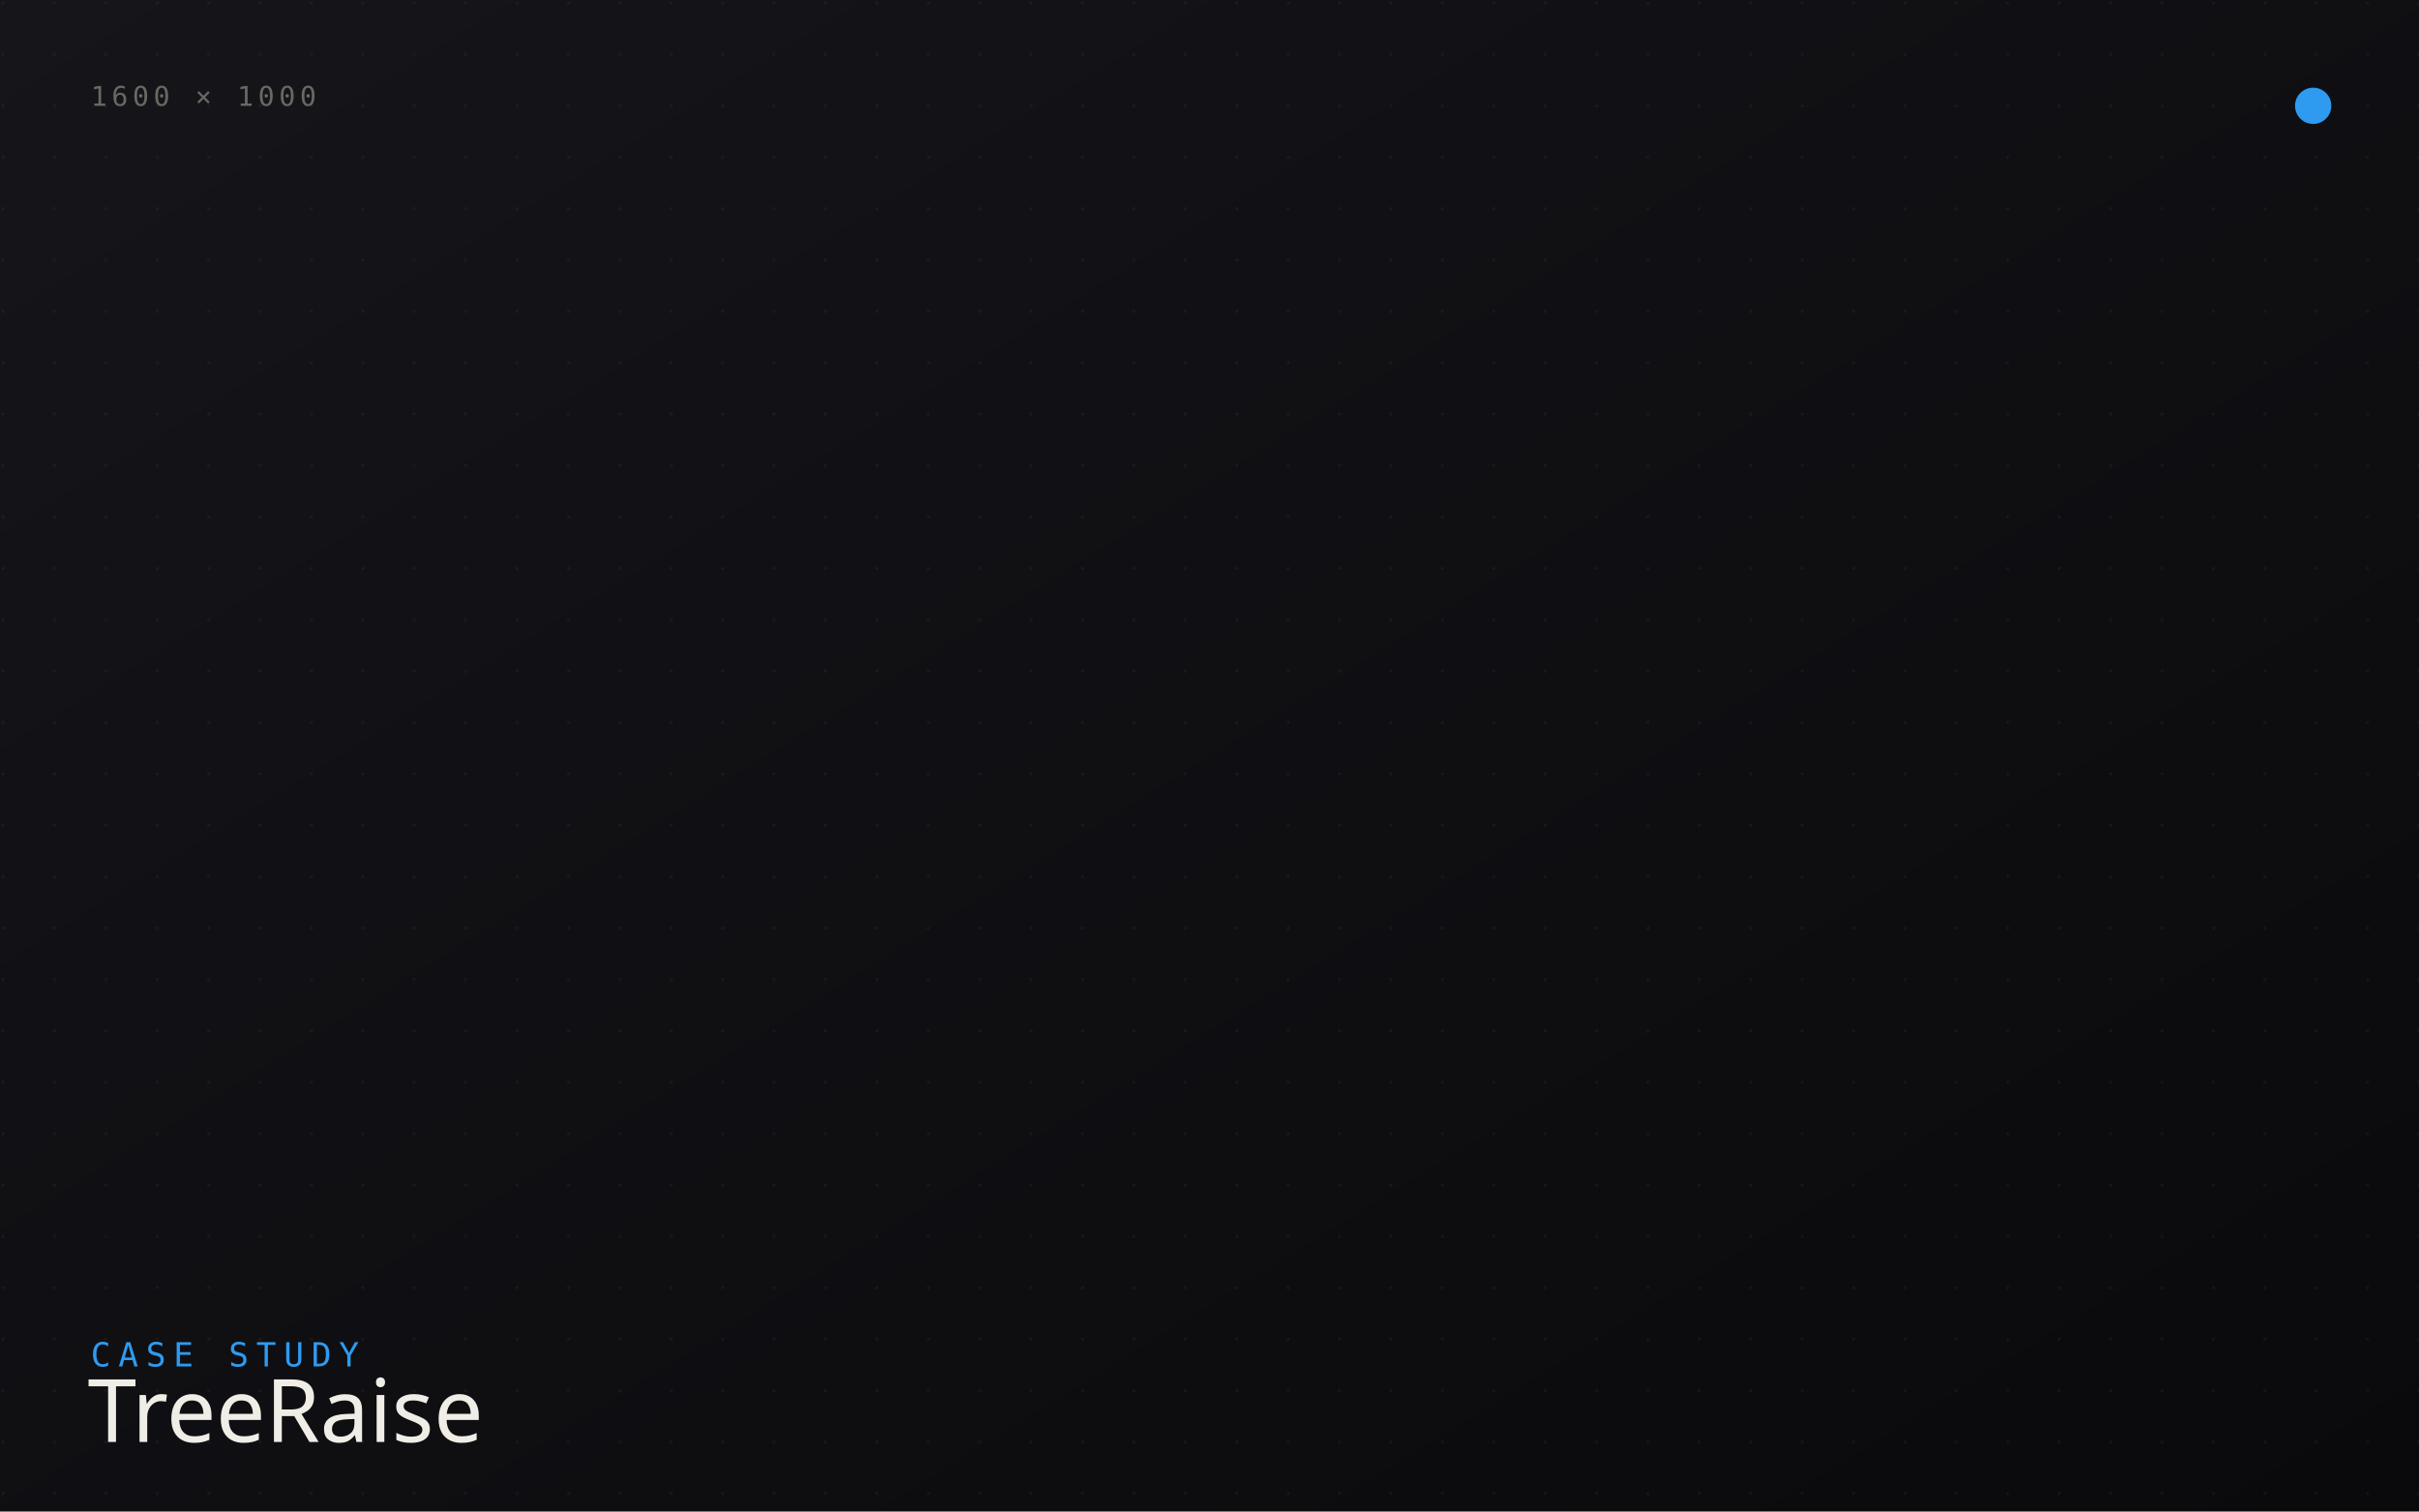
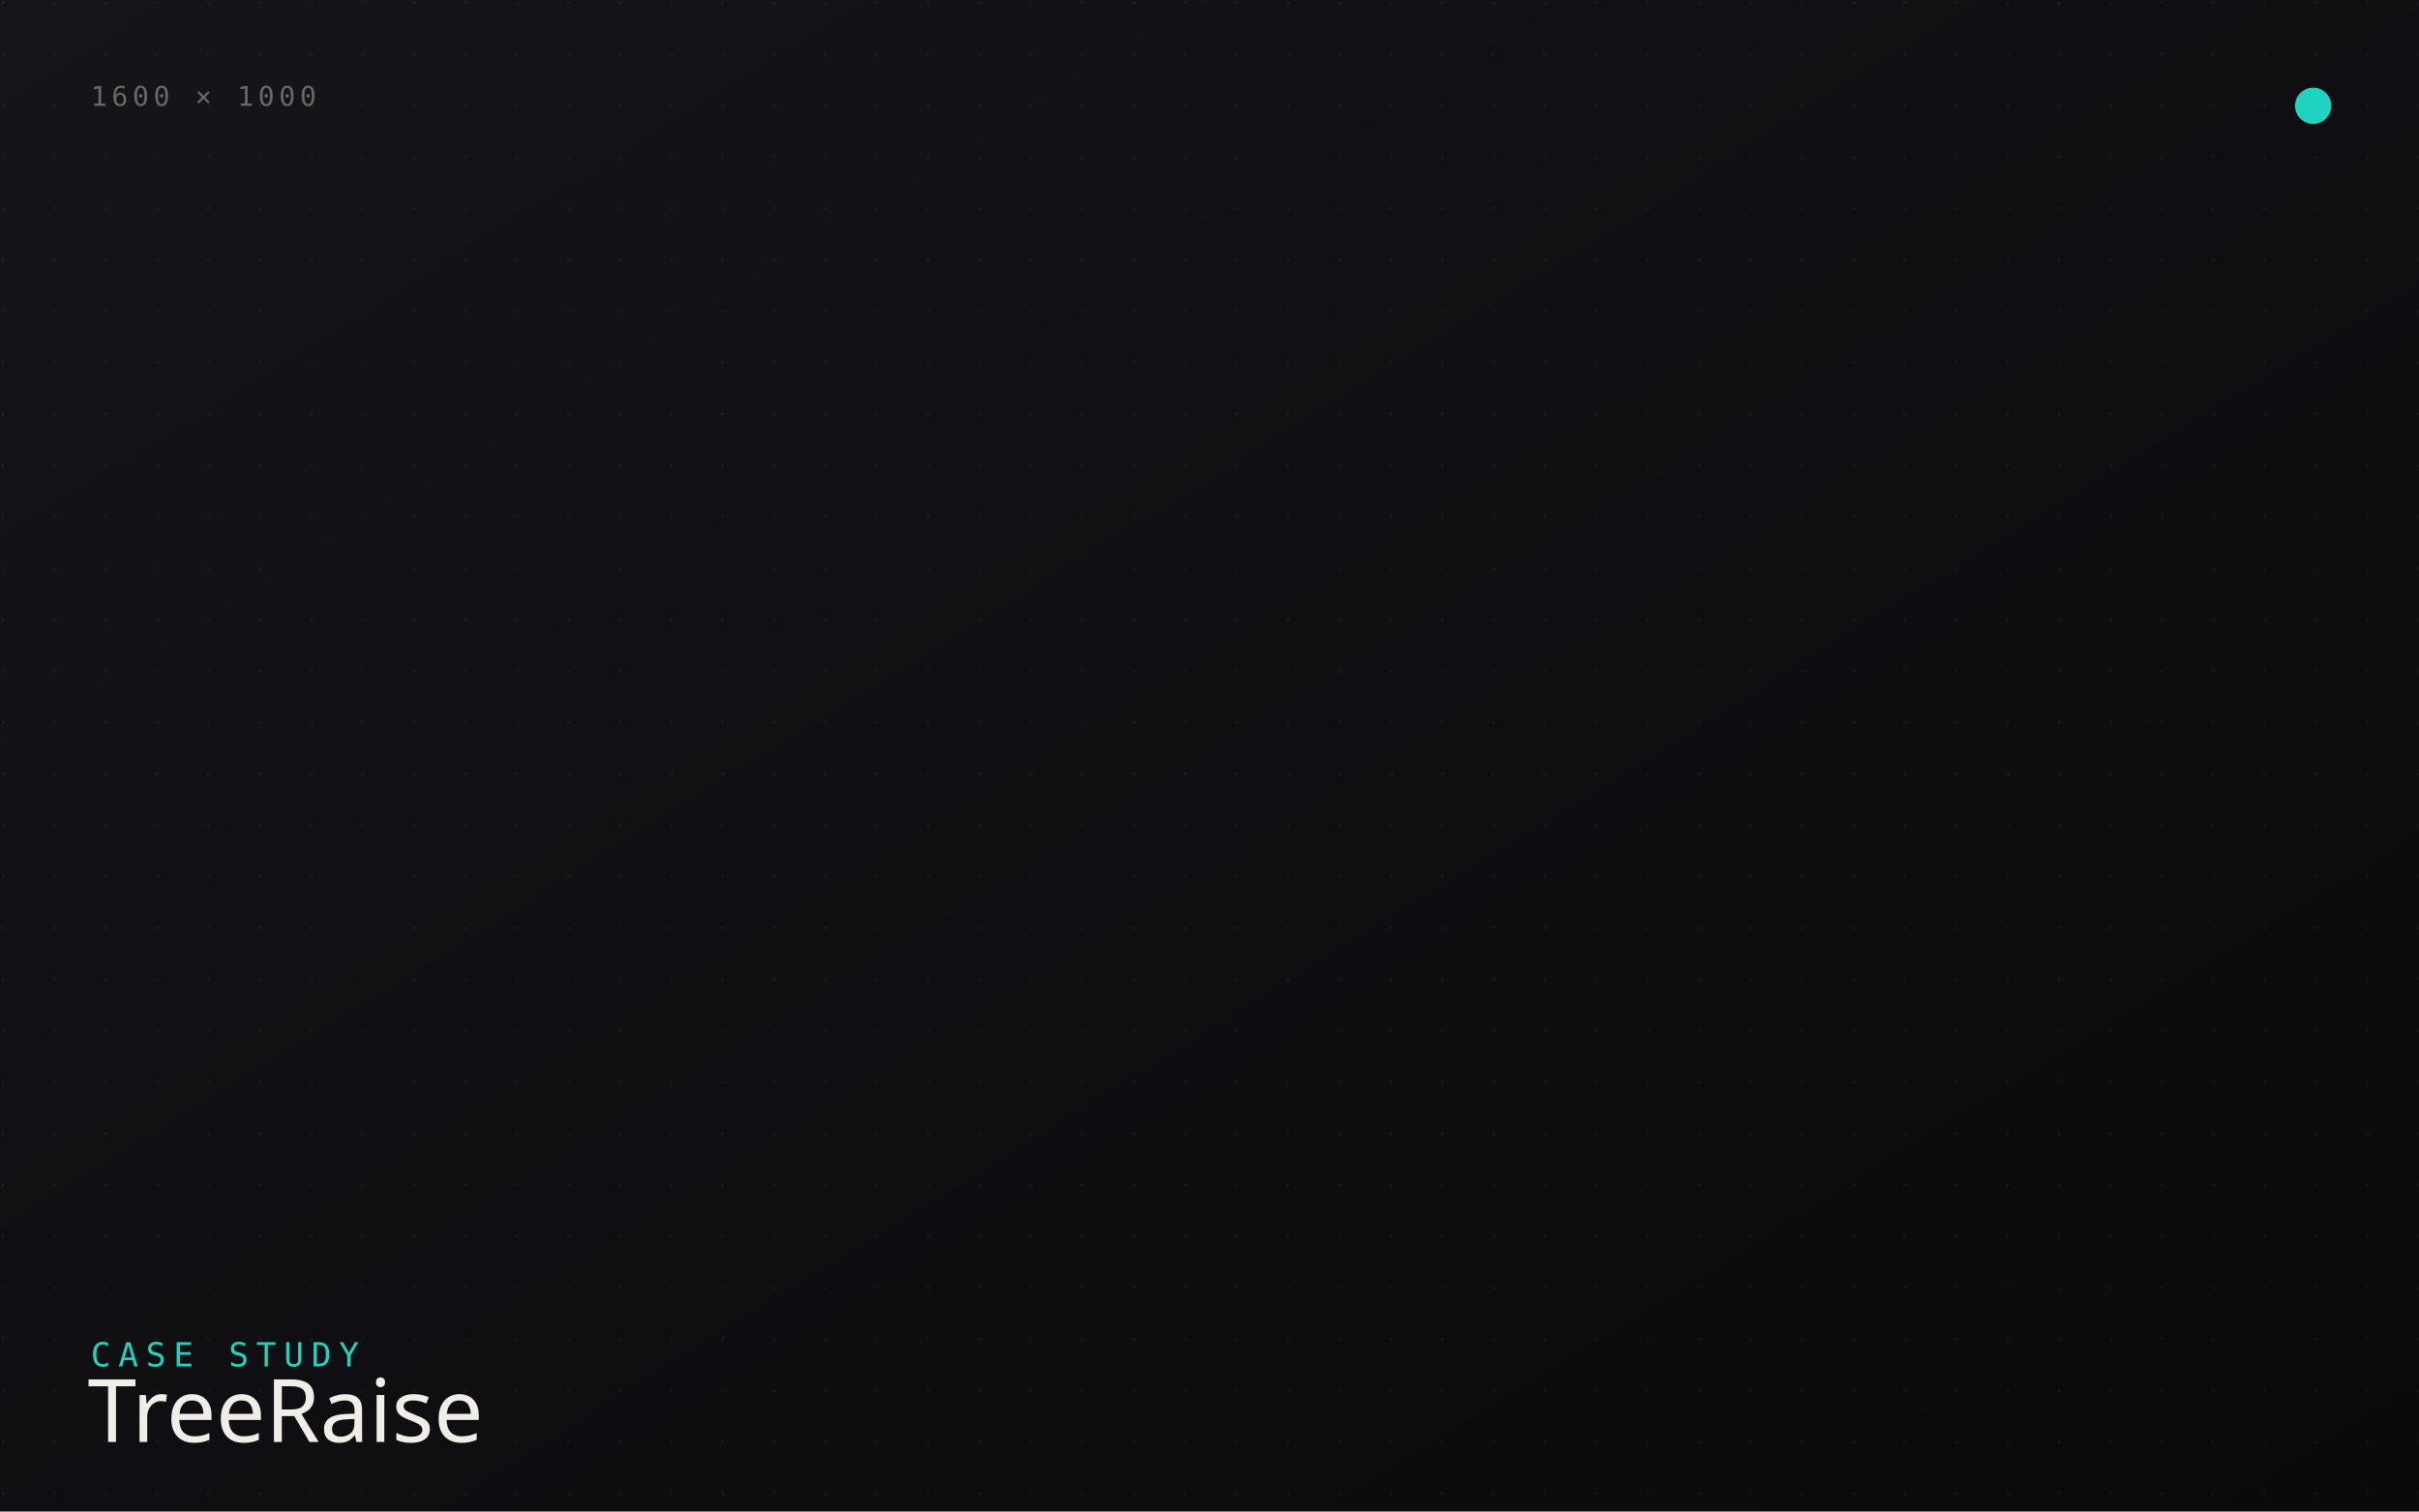
<svg xmlns="http://www.w3.org/2000/svg" viewBox="0 0 1600 1000" preserveAspectRatio="xMidYMid slice" role="img" aria-label="TreeRaise placeholder">
  <defs>
    <linearGradient id="g" x1="0" y1="0" x2="1" y2="1">
      <stop offset="0" stop-color="#15151A" />
      <stop offset="1" stop-color="#0A0A0C" />
    </linearGradient>
    <pattern id="d" width="34" height="34" patternUnits="userSpaceOnUse">
      <circle cx="2" cy="2" r="1" fill="#EFEDE6" opacity="0.05" />
    </pattern>
  </defs>
  <rect width="1600" height="1000" fill="url(#g)" />
  <rect width="1600" height="1000" fill="url(#d)" />
-   <circle cx="1530" cy="70" r="12" fill="#2E9BF0" />
-   <text x="60" y="904" font-family="'JetBrains Mono',monospace" font-size="22" letter-spacing="5" fill="#2E9BF0">CASE STUDY</text>
+   <circle cx="1530" cy="70" r="12" fill="#20D3C0" />
+   <text x="60" y="904" font-family="'JetBrains Mono',monospace" font-size="22" letter-spacing="5" fill="#20D3C0">CASE STUDY</text>
  <text x="58" y="954" font-family="'Bricolage Grotesque',sans-serif" font-weight="500" font-size="58" fill="#EFEDE6">TreeRaise</text>
  <text x="60" y="70" font-family="'JetBrains Mono',monospace" font-size="18" letter-spacing="3" fill="#6A6862">1600 × 1000</text>
</svg>
